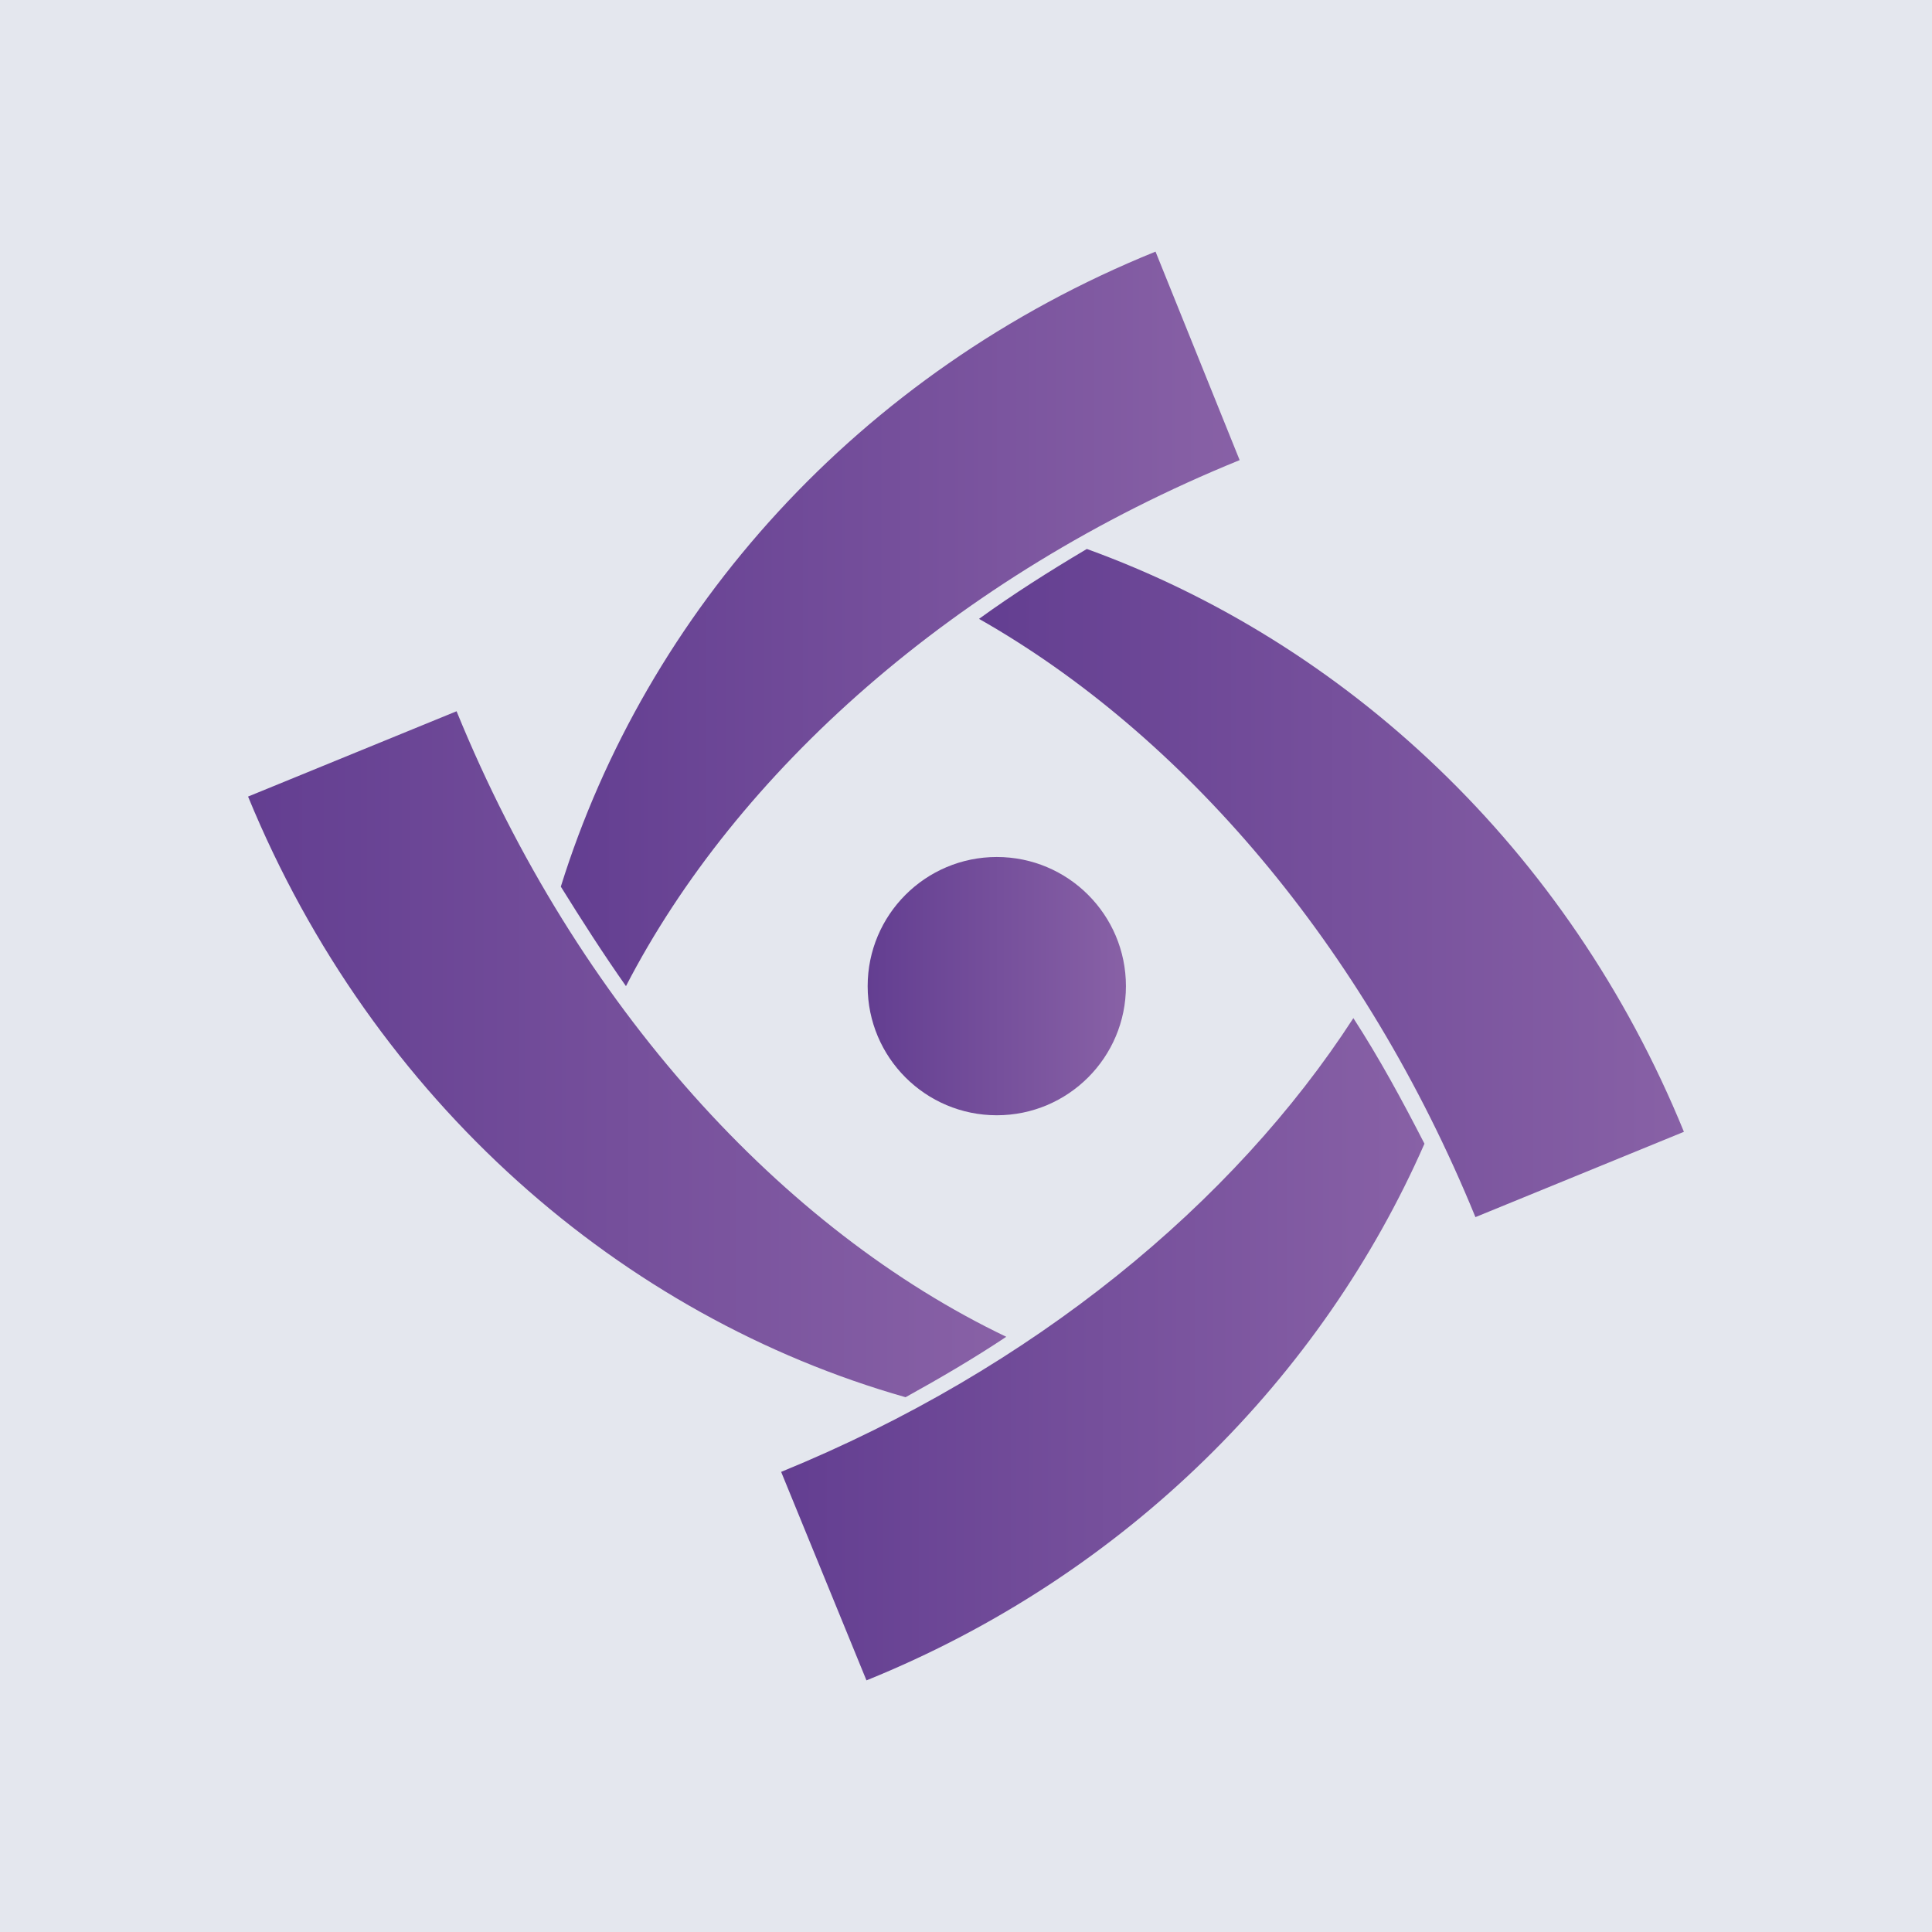
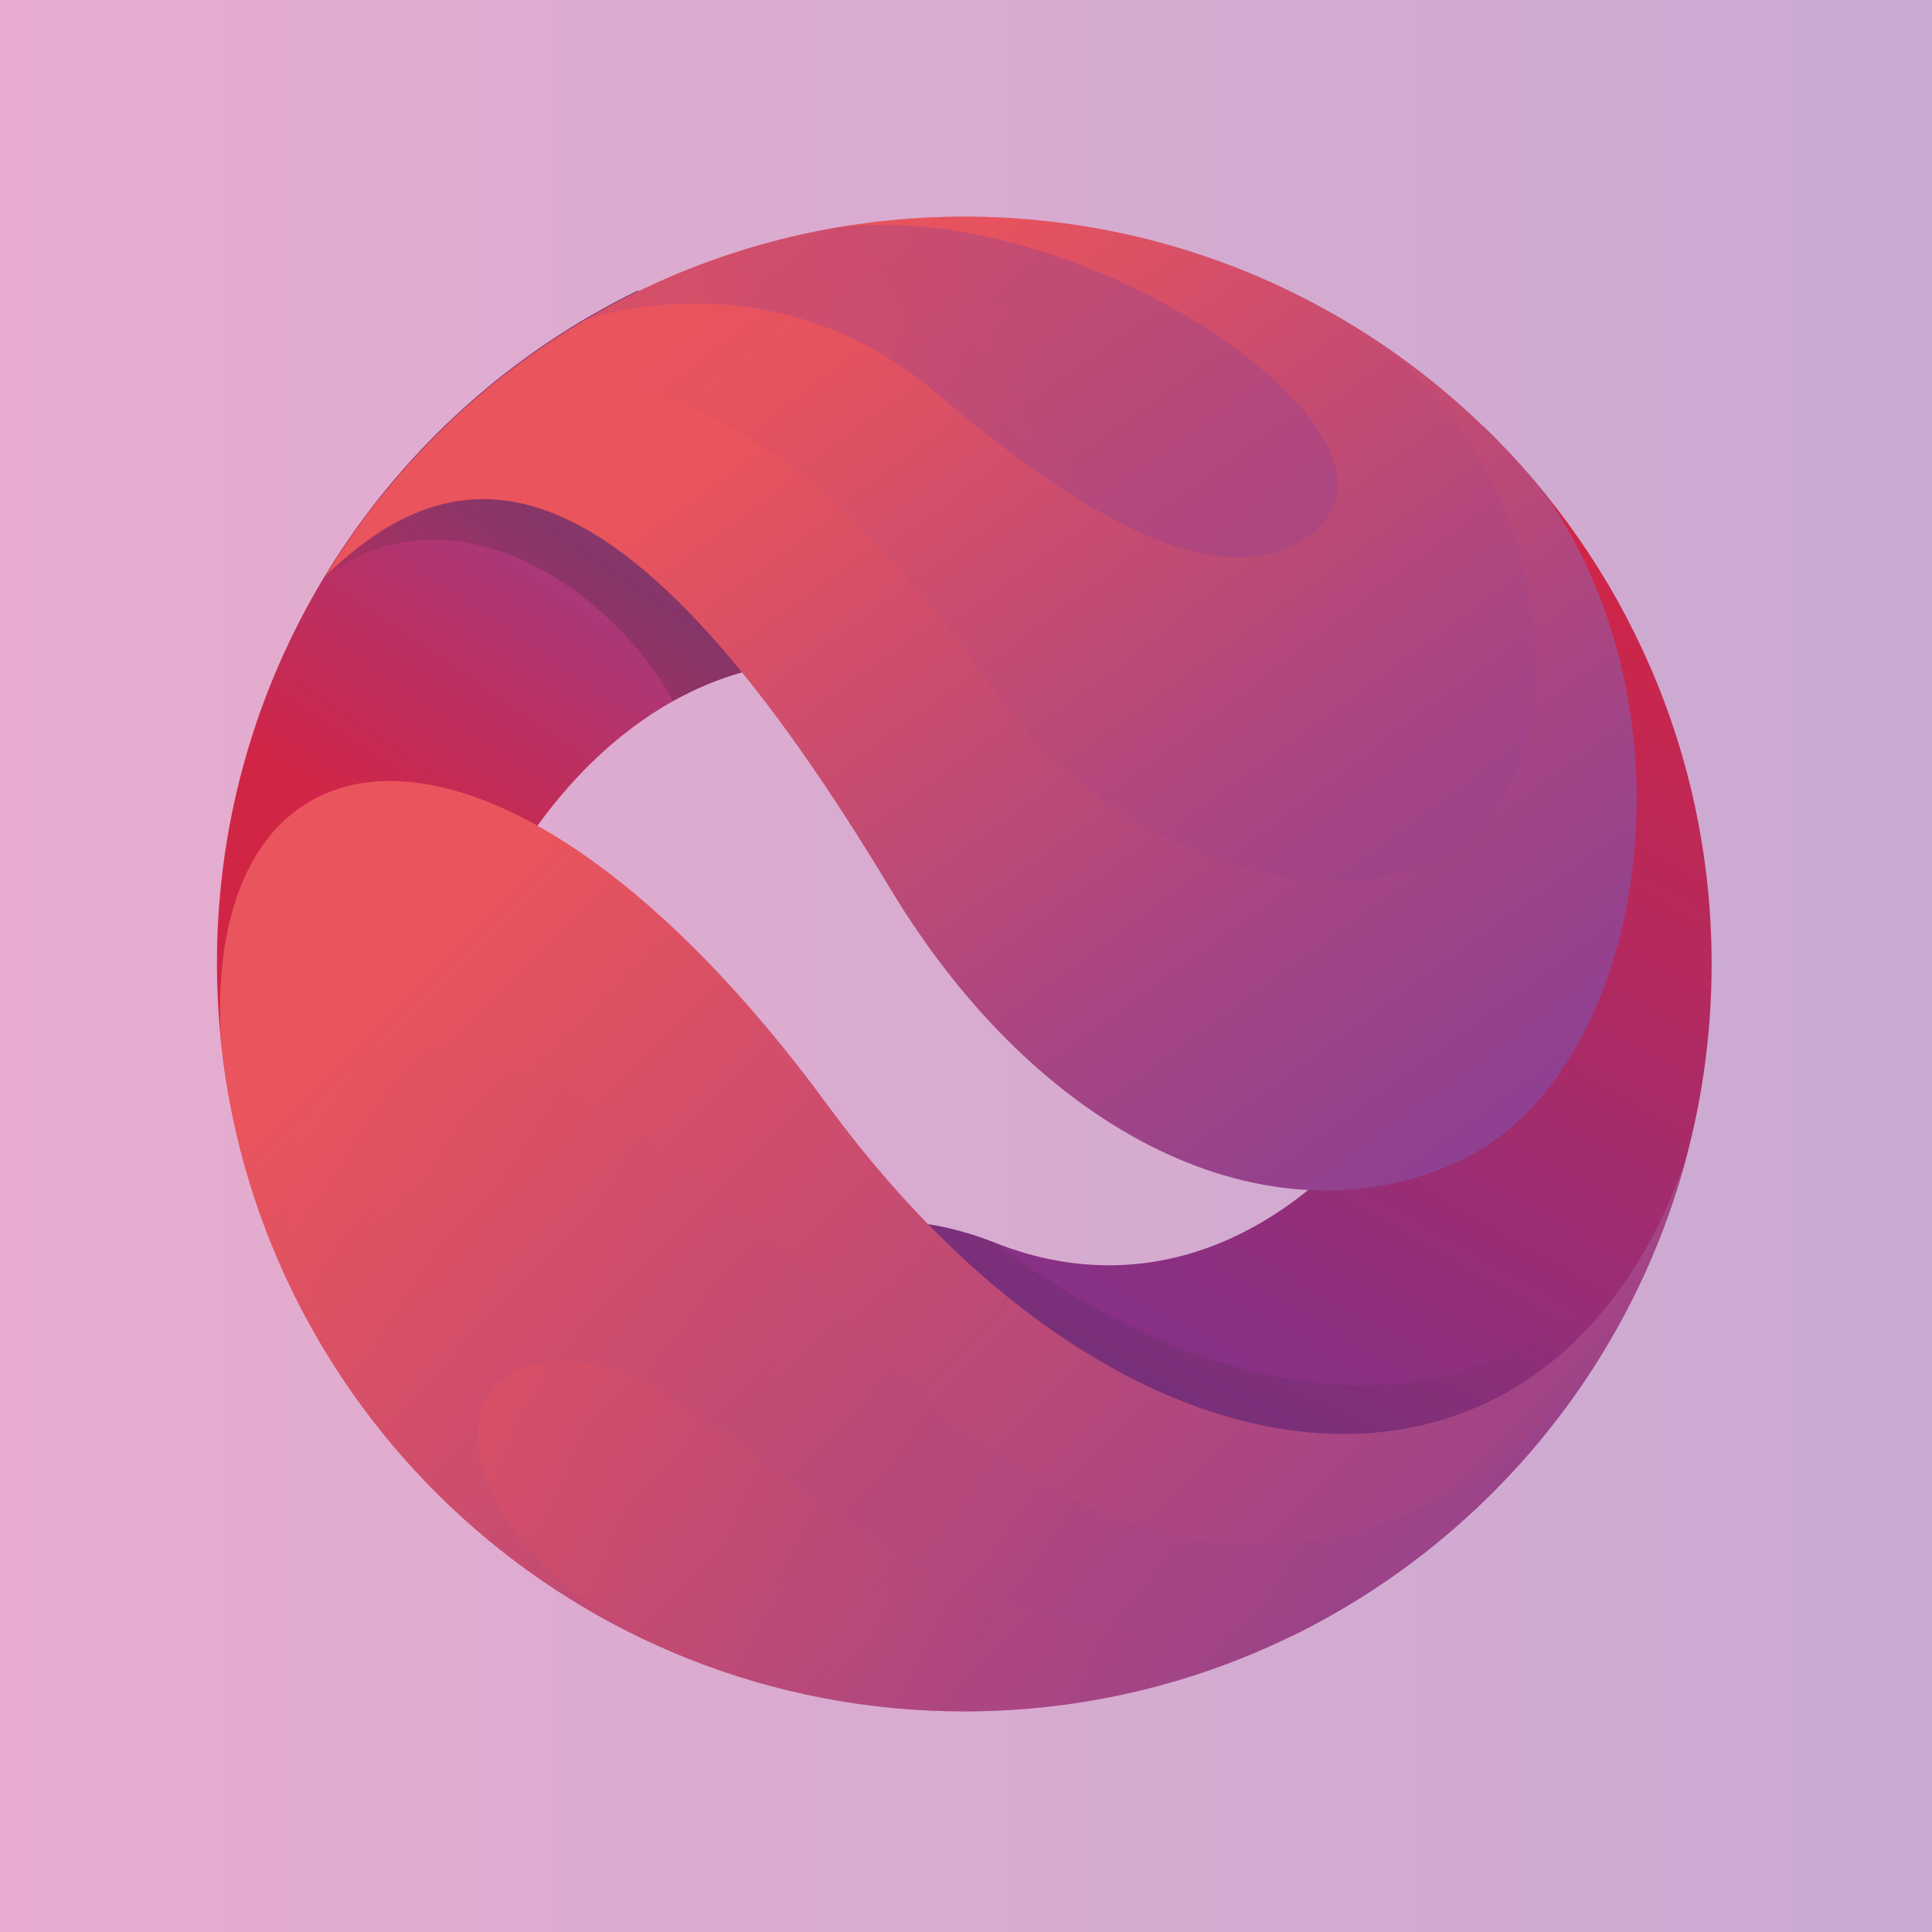
- <svg xmlns="http://www.w3.org/2000/svg" xmlns:xlink="http://www.w3.org/1999/xlink" id="b" viewBox="0 0 500 500">
+ <svg xmlns="http://www.w3.org/2000/svg" xmlns:xlink="http://www.w3.org/1999/xlink" viewBox="0 0 500 500">
  <defs>
-     <linearGradient id="g" x1="202.17" y1="349.19" x2="368.65" y2="349.19" gradientUnits="userSpaceOnUse">
-       <stop offset="0" stop-color="#633e91" />
-       <stop offset="1" stop-color="#8861a6" />
+     <linearGradient id="d" x1="0" y1="250" x2="500" y2="250" gradientUnits="userSpaceOnUse">
+       <stop offset="0" stop-color="#e7accf" />
+       <stop offset=".98" stop-color="#caaad1" />
    </linearGradient>
-     <linearGradient id="i" x1="64.2" y1="272.84" x2="260.42" y2="272.84" xlink:href="#g" />
-     <linearGradient id="k" x1="145.14" y1="160.17" x2="320.82" y2="160.17" xlink:href="#g" />
-     <linearGradient id="m" x1="253.37" y1="228.54" x2="435.8" y2="228.54" xlink:href="#g" />
-     <linearGradient id="o" x1="224.55" y1="255.21" x2="291.39" y2="255.21" xlink:href="#g" />
+     <linearGradient id="g" x1="286.02" y1="365.67" x2="413.27" y2="140.54" gradientUnits="userSpaceOnUse">
+       <stop offset="0" stop-color="#81318a" />
+       <stop offset=".28" stop-color="#932e7a" />
+       <stop offset=".85" stop-color="#c32751" />
+       <stop offset="1" stop-color="#d12546" />
+     </linearGradient>
+     <linearGradient id="h" x1="271.04" y1="399.27" x2="319.81" y2="297.14" gradientUnits="userSpaceOnUse">
+       <stop offset="0" stop-color="#35282c" />
+       <stop offset="1" stop-color="#35282c" stop-opacity="0" />
+     </linearGradient>
+     <linearGradient id="i" x1="211.96" y1="137.93" x2="138.92" y2="245.67" gradientUnits="userSpaceOnUse">
+       <stop offset="0" stop-color="#984191" />
+       <stop offset=".3" stop-color="#a63a7e" />
+       <stop offset=".9" stop-color="#ca284e" />
+       <stop offset="1" stop-color="#d12546" />
+     </linearGradient>
+     <linearGradient id="j" x1="184.3" y1="172.81" x2="139.87" y2="226.13" xlink:href="#h" />
+     <linearGradient id="k" x1="414.13" y1="482.46" x2="142.01" y2="210.34" gradientUnits="userSpaceOnUse">
+       <stop offset="0" stop-color="#904091" />
+       <stop offset=".26" stop-color="#a24486" />
+       <stop offset=".77" stop-color="#d24e6a" />
+       <stop offset="1" stop-color="#ea545c" />
+     </linearGradient>
+     <linearGradient id="l" x1="365.17" y1="436.79" x2="91.1" y2="259.62" xlink:href="#k" />
+     <linearGradient id="m" x1="363.54" y1="463.53" x2="120.79" y2="357.82" xlink:href="#k" />
+     <linearGradient id="n" x1="364.59" y1="306.94" x2="213.03" y2="98.66" gradientUnits="userSpaceOnUse">
+       <stop offset="0" stop-color="#904091" />
+       <stop offset=".26" stop-color="#a24486" />
+       <stop offset=".77" stop-color="#d24e6a" />
+       <stop offset="1" stop-color="#ea545c" />
+     </linearGradient>
+     <linearGradient id="o" x1="353.59" y1="250.72" x2="200.99" y2="50.7" xlink:href="#k" />
+     <linearGradient id="p" x1="271.74" y1="99" x2="73.56" y2="181.64" xlink:href="#k" />
  </defs>
-   <g id="c">
-     <g id="d">
-       <rect id="e" width="500" height="500" fill="#e4e7ee" stroke-width="0" />
-       <g id="f">
-         <path id="h" d="m368.65,295.99c-5.83-11.34-11.65-22.08-18.4-32.5-30.97,47.83-82.78,90.75-148.09,117.43l22.08,53.96c67.45-27.29,118.04-78.8,144.41-138.89Z" fill="url(#g)" stroke-width="0" />
-         <path id="j" d="m234.36,361.6c8.89-4.91,17.78-10.12,26.06-15.64-57.64-27.59-110.99-85.24-142.26-161.89l-53.96,22.08c32.5,79.1,96.89,134.6,170.16,155.45Z" fill="url(#i)" stroke-width="0" />
-         <path id="l" d="m320.82,119.08l-21.77-53.96c-77.26,31.27-131.84,93.51-153.91,164.34,5.52,8.89,11.04,17.48,16.86,25.75,28.51-55.19,84.93-106.08,158.82-136.13Z" fill="url(#k)" stroke-width="0" />
-         <path id="n" d="m435.8,292.92c-30.05-73.58-87.69-126.63-154.53-150.85-9.81,5.83-19.01,11.65-27.9,18.09,52.43,29.74,99.65,84.32,128.47,154.83l53.96-22.08Z" fill="url(#m)" stroke-width="0" />
-         <circle id="p" cx="257.97" cy="255.21" r="33.42" fill="url(#o)" stroke-width="0" />
+   <g isolation="isolate">
+     <g id="b">
+       <g id="c">
+         <rect id="e" width="500" height="500" fill="url(#d)" stroke-width="0" />
+         <g id="f">
+           <path d="m442.97,249.48c0-54.6-22.63-103.91-59.02-139.08,35.92,124.53-40.68,245.29-126.44,211.22-94.06-37.36-156.32,121.27,76.8,101.75,64.33-31.42,108.66-97.47,108.66-173.89Z" fill="url(#g)" stroke-width="0" />
+           <path d="m257.51,321.63c-94.06-37.36-156.32,121.27,76.8,101.75,45.71-22.32,85.31-75.17,102.09-123.75-38.89,83.05-120.05,66.63-178.9,22Z" fill="url(#h)" mix-blend-mode="overlay" opacity=".27" stroke-width="0" />
+           <path d="m56.15,249.21c0,54.6,22.63,103.91,59.02,139.08-35.92-124.53,40.68-245.29,126.44-211.22,94.06,37.36,156.32-121.27-76.8-101.75-64.33,31.42-108.66,97.47-108.66,173.89Z" fill="url(#i)" stroke-width="0" />
+           <path d="m164.81,75.32c-33.64,16.43-61.8,42.34-81.02,74.25,33.19-25.69,75.24,3.42,90.37,31.9,20.27-11.35,43.5-13.92,67.45-4.4,94.06,37.36,156.32-121.27-76.8-101.75Z" fill="url(#j)" mix-blend-mode="overlay" opacity=".27" stroke-width="0" />
+           <path d="m214.13,285.93c-84.16-114.55-162.44-103.56-156.91-16.05,10.19,97.23,92.41,173.02,192.34,173.02,89.48,0,164.76-60.76,186.85-143.27-34.43,99.95-142.56,94.81-222.28-13.7Z" fill="url(#k)" stroke-width="0" />
+           <path d="m229.06,350.79c-56.81-62.05-99.56-86.71-131.34-78.41-24.72,6.45-33.91,41.94-6.32,88.42,35.01,49.66,92.8,82.1,158.18,82.1,69.66,0,130.72-36.83,164.77-92.08-51.6,68.17-128.67,61.81-185.28-.03Z" fill="url(#l)" mix-blend-mode="color-dodge" opacity=".31" stroke-width="0" />
+           <path d="m353.5,412.62c-122.34,43.48-166.49-75.02-217.24-58.8-26.95,8.61-10.22,56.56,45.99,77.04,21.01,7.65,43.64,12.04,67.31,12.04,38.26,0,73.92-11.11,103.94-30.28Z" fill="url(#m)" mix-blend-mode="color-dodge" opacity=".31" stroke-width="0" />
+           <path d="m400.05,127.99c-35.46-43.86-89.69-71.92-150.48-71.92-70.11,0-131.51,37.3-165.43,93.15,39.53-38.82,82.01-26,146.21,80.68,38.89,64.63,98.4,92.61,146.48,71,48.34-21.72,64.38-113.66,23.22-172.91Z" fill="url(#n)" stroke-width="0" />
+           <path d="m359.55,90.4c-31.23-21.64-69.12-34.33-109.99-34.33-52.16,0-99.48,20.66-134.27,54.22,16.55-14.16,71.02-32.92,141.9,68.28,32.78,46.79,94.22,61.73,122.03,38.72,29.62-24.51,23.35-89.76-19.68-126.89Z" fill="url(#o)" mix-blend-mode="color-dodge" opacity=".31" stroke-width="0" />
+           <path d="m216.45,58.9c-23.53,4.06-45.59,12.37-65.39,24.11.42-.16,47.99-18.03,91.43,18.83,37.25,31.6,73.32,53.33,96.55,36.58,33.46-24.13-57.8-87.74-122.59-79.52Z" fill="url(#p)" mix-blend-mode="color-dodge" opacity=".37" stroke-width="0" />
+         </g>
      </g>
    </g>
  </g>
</svg>
